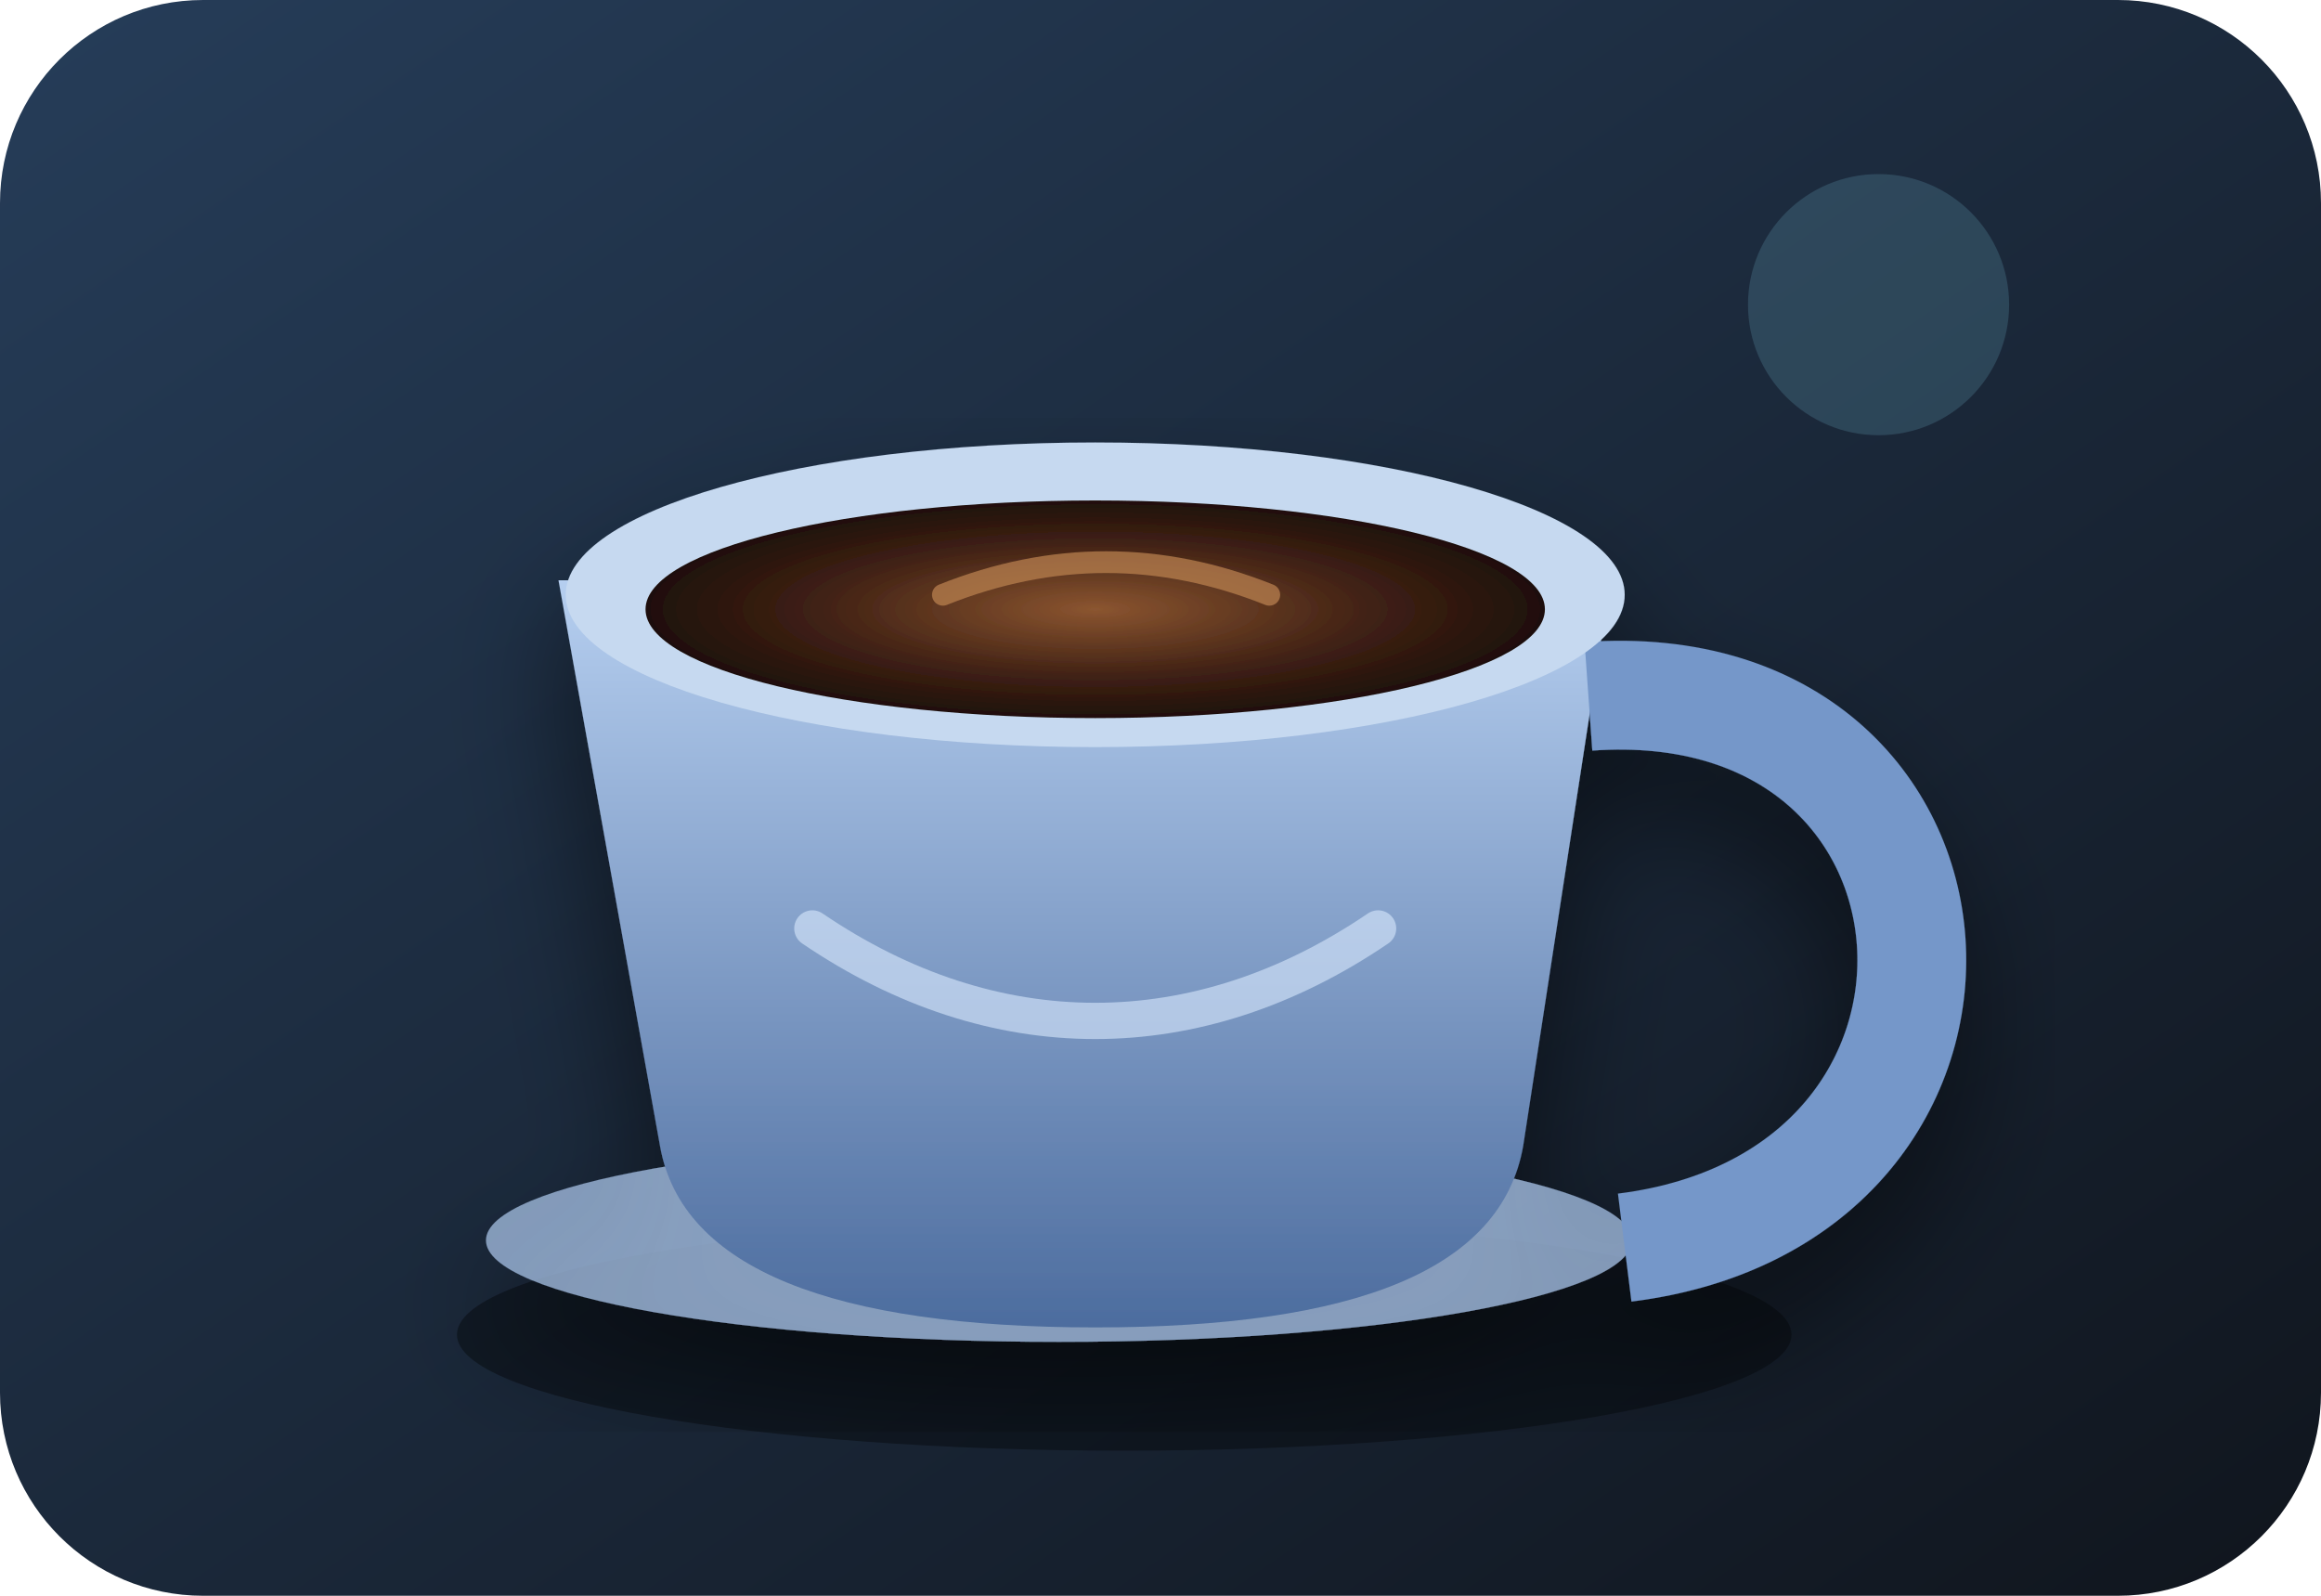
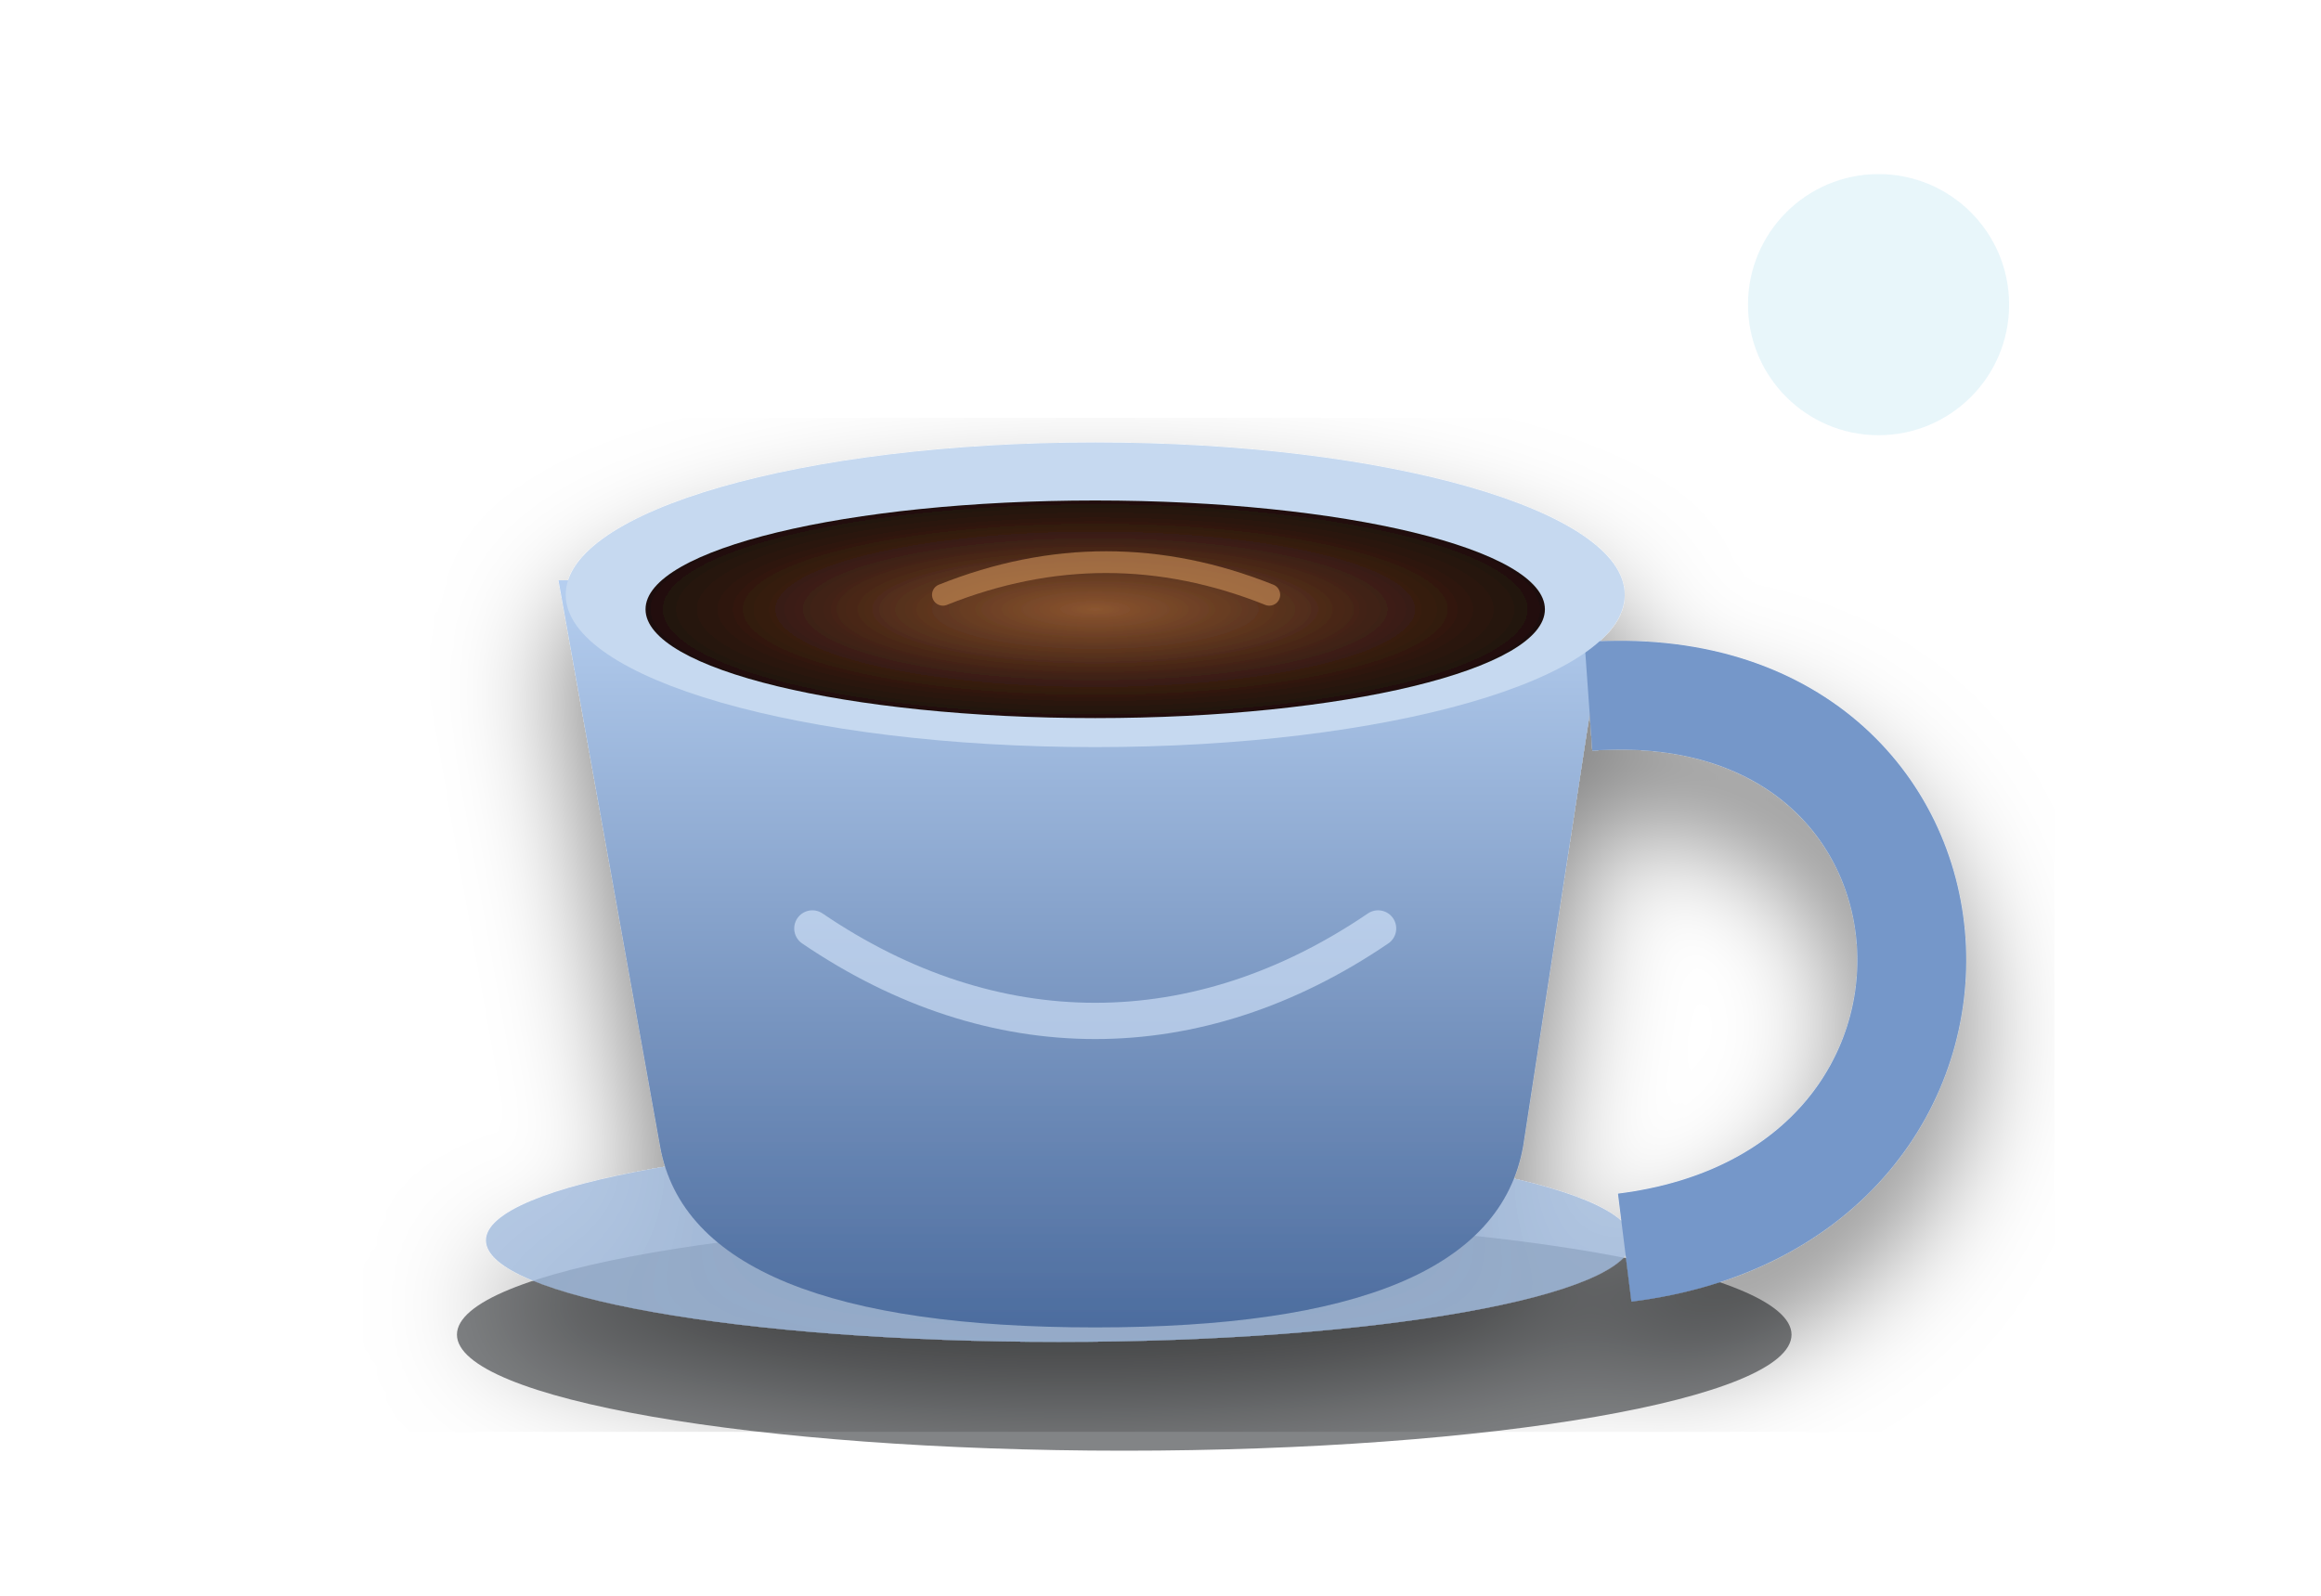
<svg xmlns="http://www.w3.org/2000/svg" viewBox="0 0 320 220" role="img" aria-label="低因美式">
  <defs>
-     <linearGradient id="bg" x1="0" y1="0" x2="1" y2="1">
-       <stop stop-color="#263d59" />
-       <stop offset="1" stop-color="#10151d" />
-     </linearGradient>
    <linearGradient id="cup" x1="0" y1="0" x2="0" y2="1">
      <stop stop-color="#b6cff0" />
      <stop offset="1" stop-color="#4c6c9e" />
    </linearGradient>
    <radialGradient id="coffee">
      <stop stop-color="#8b5530" />
      <stop offset=".62" stop-color="#402114" />
      <stop offset="1" stop-color="#1f100a" />
    </radialGradient>
    <filter id="shadow">
      <feDropShadow dx="0" dy="9" stdDeviation="8" flood-opacity=".5" />
    </filter>
  </defs>
-   <rect width="320" height="220" rx="28" fill="url(#bg)" />
  <circle cx="259" cy="42" r="18" fill="#7fcce5" opacity=".18" />
  <ellipse cx="155" cy="184" rx="92" ry="16" fill="#06090e" opacity=".5" />
  <g filter="url(#shadow)">
    <ellipse cx="146" cy="171" rx="79" ry="14" fill="#9fb9dd" opacity=".78" />
    <path d="M77 80h145l-12 78c-3 17-23 25-59 25s-57-8-60-25z" fill="url(#cup)" />
    <path d="M219 96c56-4 61 69 5 76" fill="none" stroke="#7597c9" stroke-width="15" />
    <ellipse cx="151" cy="82" rx="73" ry="21" fill="#c6d9f0" />
    <ellipse cx="151" cy="84" rx="62" ry="15" fill="url(#coffee)" />
    <path d="M130 82c15-6 30-6 45 0" fill="none" stroke="#bb8250" stroke-width="3" stroke-linecap="round" opacity=".72" />
    <path d="M112 128c25 17 53 17 78 0" fill="none" stroke="#d6e7fb" stroke-width="5" stroke-linecap="round" opacity=".62" />
  </g>
</svg>
